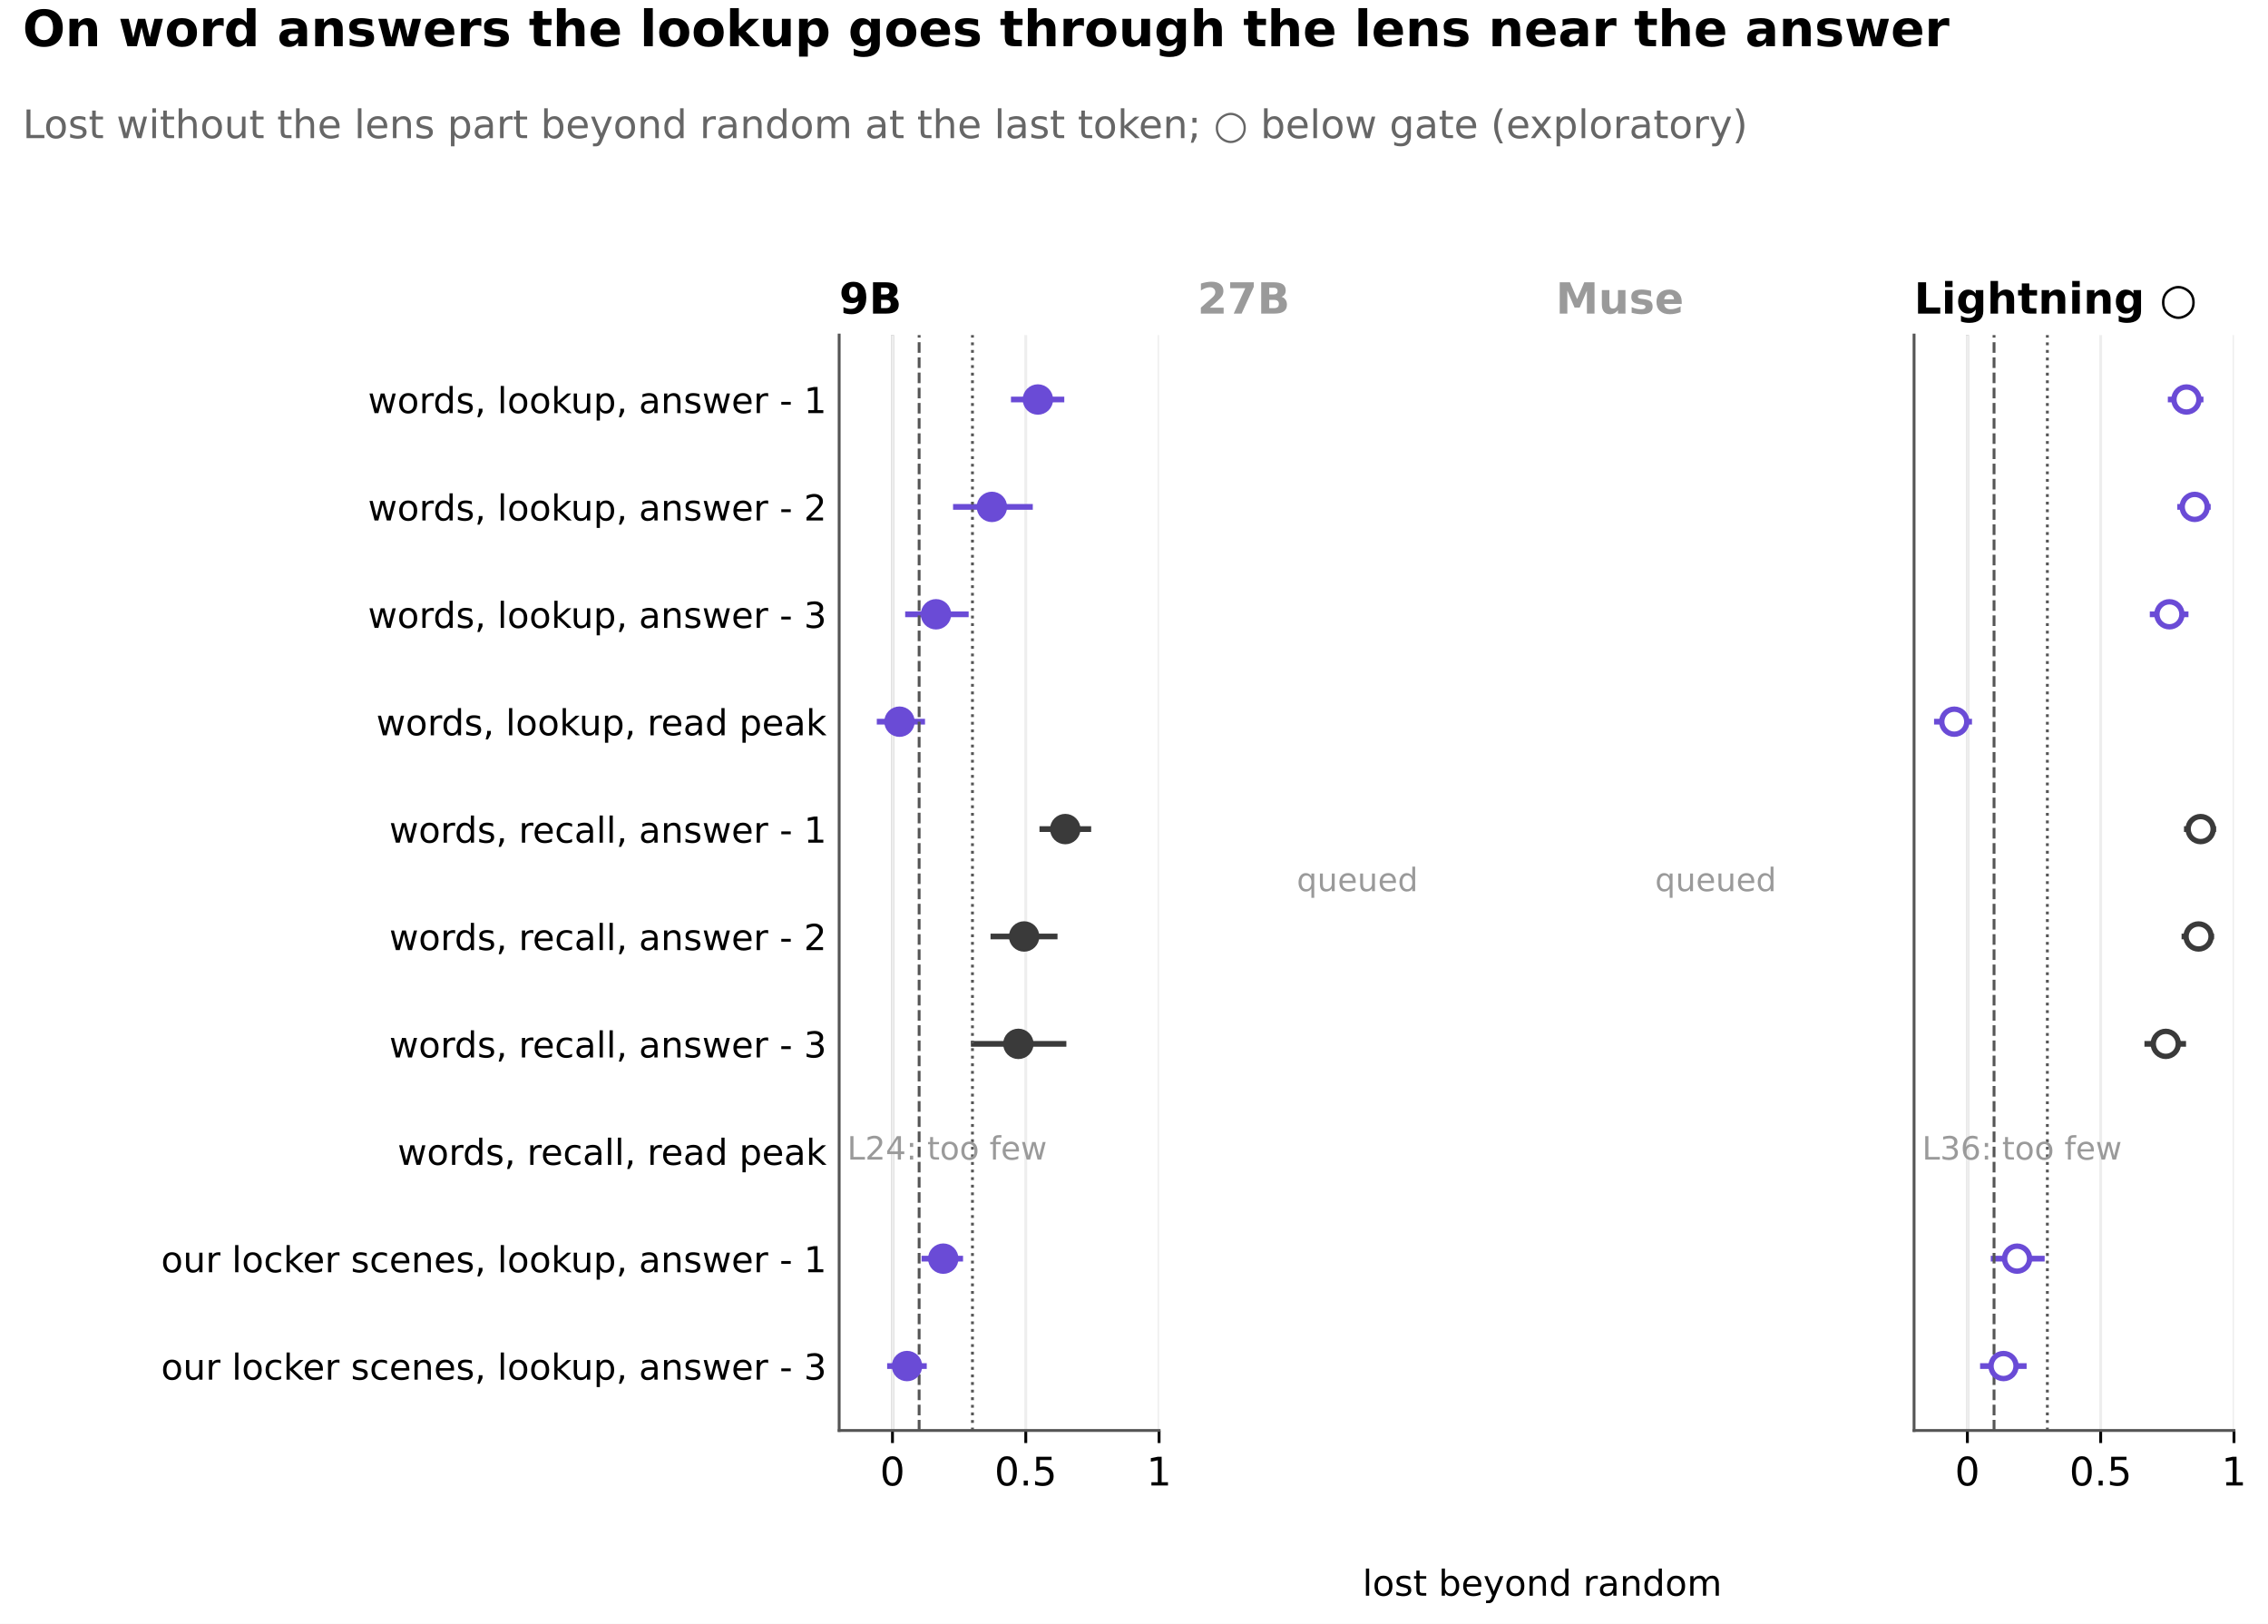
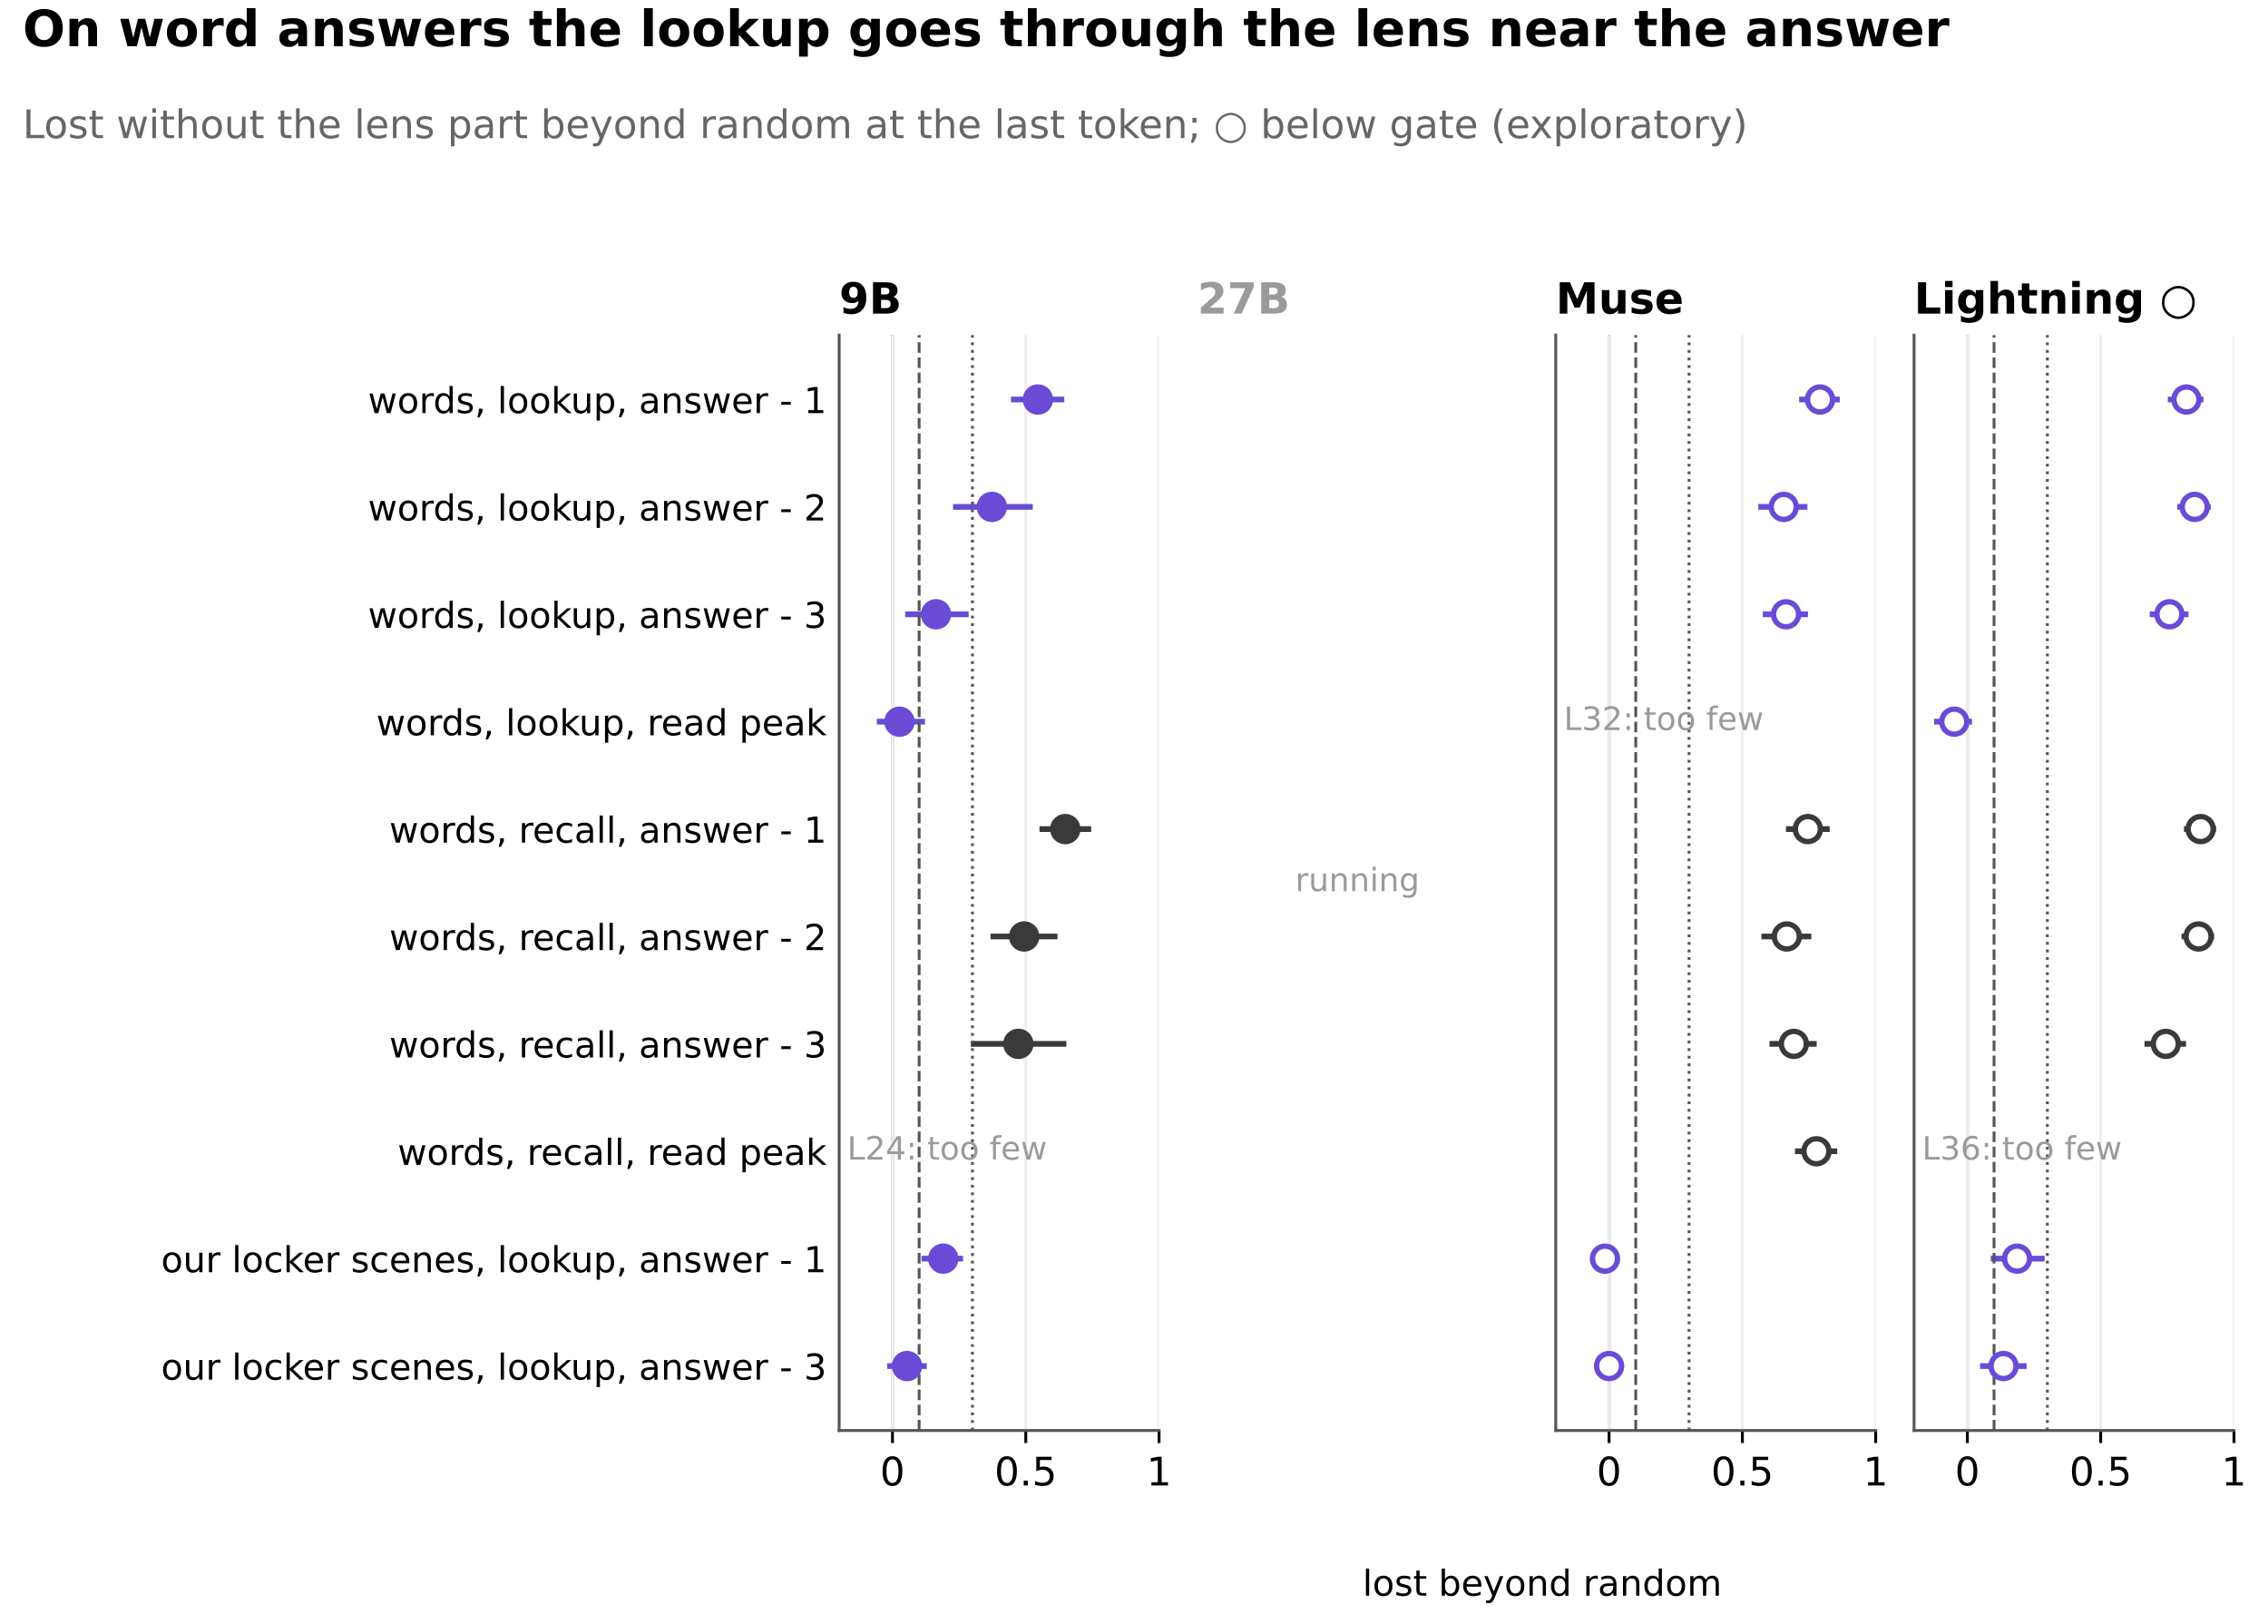
<svg xmlns="http://www.w3.org/2000/svg" xmlns:xlink="http://www.w3.org/1999/xlink" width="633.6pt" height="453.6pt" viewBox="0 0 633.6 453.6" version="1.1">
  <defs>
    <style type="text/css">*{stroke-linejoin: round; stroke-linecap: butt}</style>
  </defs>
  <g id="figure_1">
    <g id="patch_1">
      <path d="M 0 453.6  L 633.6 453.6  L 633.6 0  L 0 0  z " style="fill: #ffffff" />
    </g>
    <g id="axes_1">
      <g id="patch_2">
        <path d="M 234.432 399.6  L 323.804 399.6  L 323.804 93.6  L 234.432 93.6  z " style="fill: #ffffff" />
      </g>
      <g id="line2d_1">
-         <path d="M 249.327 399.6  L 249.327 93.6  " clip-path="url(#p5109d572df)" style="fill: none; stroke: #999999; stroke-width: 0.8; stroke-linecap: square" />
+         <path d="M 249.327 399.6  L 249.327 93.6  " clip-path="url(#pbdb21b9b25)" style="fill: none; stroke: #999999; stroke-width: 0.8; stroke-linecap: square" />
      </g>
      <g id="matplotlib.axis_1">
        <g id="xtick_1">
          <g id="line2d_2">
-             <path d="M 249.327 399.6  L 249.327 93.6  " clip-path="url(#p5109d572df)" style="fill: none; stroke: #eeeeee; stroke-width: 0.8; stroke-linecap: square" />
+             <path d="M 249.327 399.6  L 249.327 93.6  " clip-path="url(#pbdb21b9b25)" style="fill: none; stroke: #eeeeee; stroke-width: 0.8; stroke-linecap: square" />
          </g>
          <g id="line2d_3">
            <defs>
-               <path id="m0453954d26" d="M 0 0  L 0 3.5  " style="stroke: #000000; stroke-width: 0.8" />
+               <path id="md9a5974a42" d="M 0 0  L 0 3.5  " style="stroke: #000000; stroke-width: 0.8" />
            </defs>
            <g>
-               <use xlink:href="#m0453954d26" x="249.327" y="399.6" style="stroke: #000000; stroke-width: 0.8" />
+               <use xlink:href="#md9a5974a42" x="249.327" y="399.6" style="stroke: #000000; stroke-width: 0.8" />
            </g>
          </g>
          <g id="text_1">
            <text style="font-size: 11px; font-family: 'DejaVu Sans'; text-anchor: middle" x="249.327" y="414.957" transform="rotate(-0 249.3274 414.9574)">0</text>
          </g>
        </g>
        <g id="xtick_2">
          <g id="line2d_4">
-             <path d="M 286.566 399.6  L 286.566 93.6  " clip-path="url(#p5109d572df)" style="fill: none; stroke: #eeeeee; stroke-width: 0.8; stroke-linecap: square" />
+             <path d="M 286.566 399.6  L 286.566 93.6  " clip-path="url(#pbdb21b9b25)" style="fill: none; stroke: #eeeeee; stroke-width: 0.8; stroke-linecap: square" />
          </g>
          <g id="line2d_5">
            <g>
-               <use xlink:href="#m0453954d26" x="286.566" y="399.6" style="stroke: #000000; stroke-width: 0.8" />
+               <use xlink:href="#md9a5974a42" x="286.566" y="399.6" style="stroke: #000000; stroke-width: 0.8" />
            </g>
          </g>
          <g id="text_2">
            <text style="font-size: 11px; font-family: 'DejaVu Sans'; text-anchor: middle" x="286.566" y="414.957" transform="rotate(-0 286.5659 414.9574)">0.5</text>
          </g>
        </g>
        <g id="xtick_3">
          <g id="line2d_6">
-             <path d="M 323.804 399.6  L 323.804 93.6  " clip-path="url(#p5109d572df)" style="fill: none; stroke: #eeeeee; stroke-width: 0.8; stroke-linecap: square" />
+             <path d="M 323.804 399.6  L 323.804 93.6  " clip-path="url(#pbdb21b9b25)" style="fill: none; stroke: #eeeeee; stroke-width: 0.8; stroke-linecap: square" />
          </g>
          <g id="line2d_7">
            <g>
-               <use xlink:href="#m0453954d26" x="323.804" y="399.6" style="stroke: #000000; stroke-width: 0.8" />
+               <use xlink:href="#md9a5974a42" x="323.804" y="399.6" style="stroke: #000000; stroke-width: 0.8" />
            </g>
          </g>
          <g id="text_3">
            <text style="font-size: 11px; font-family: 'DejaVu Sans'; text-anchor: middle" x="323.804" y="414.957" transform="rotate(-0 323.8045 414.9574)">1</text>
          </g>
        </g>
      </g>
      <g id="matplotlib.axis_2">
        <g id="ytick_1">
          <g id="line2d_8" />
          <g id="text_4">
            <text style="font-size: 10px; font-family: 'DejaVu Sans'; text-anchor: end" x="230.932" y="115.399" transform="rotate(-0 230.932 115.3992)">words, lookup, answer - 1</text>
          </g>
        </g>
        <g id="ytick_2">
          <g id="line2d_9" />
          <g id="text_5">
            <text style="font-size: 10px; font-family: 'DejaVu Sans'; text-anchor: end" x="230.932" y="145.399" transform="rotate(-0 230.932 145.3992)">words, lookup, answer - 2</text>
          </g>
        </g>
        <g id="ytick_3">
          <g id="line2d_10" />
          <g id="text_6">
            <text style="font-size: 10px; font-family: 'DejaVu Sans'; text-anchor: end" x="230.932" y="175.399" transform="rotate(-0 230.932 175.3992)">words, lookup, answer - 3</text>
          </g>
        </g>
        <g id="ytick_4">
          <g id="line2d_11" />
          <g id="text_7">
            <text style="font-size: 10px; font-family: 'DejaVu Sans'; text-anchor: end" x="230.932" y="205.399" transform="rotate(-0 230.932 205.3992)">words, lookup, read peak</text>
          </g>
        </g>
        <g id="ytick_5">
          <g id="line2d_12" />
          <g id="text_8">
            <text style="font-size: 10px; font-family: 'DejaVu Sans'; text-anchor: end" x="230.932" y="235.399" transform="rotate(-0 230.932 235.3992)">words, recall, answer - 1</text>
          </g>
        </g>
        <g id="ytick_6">
          <g id="line2d_13" />
          <g id="text_9">
            <text style="font-size: 10px; font-family: 'DejaVu Sans'; text-anchor: end" x="230.932" y="265.399" transform="rotate(-0 230.932 265.3992)">words, recall, answer - 2</text>
          </g>
        </g>
        <g id="ytick_7">
          <g id="line2d_14" />
          <g id="text_10">
            <text style="font-size: 10px; font-family: 'DejaVu Sans'; text-anchor: end" x="230.932" y="295.399" transform="rotate(-0 230.932 295.3992)">words, recall, answer - 3</text>
          </g>
        </g>
        <g id="ytick_8">
          <g id="line2d_15" />
          <g id="text_11">
            <text style="font-size: 10px; font-family: 'DejaVu Sans'; text-anchor: end" x="230.932" y="325.399" transform="rotate(-0 230.932 325.3992)">words, recall, read peak</text>
          </g>
        </g>
        <g id="ytick_9">
          <g id="line2d_16" />
          <g id="text_12">
            <text style="font-size: 10px; font-family: 'DejaVu Sans'; text-anchor: end" x="230.932" y="355.399" transform="rotate(-0 230.932 355.3992)">our locker scenes, lookup, answer - 1</text>
          </g>
        </g>
        <g id="ytick_10">
          <g id="line2d_17" />
          <g id="text_13">
            <text style="font-size: 10px; font-family: 'DejaVu Sans'; text-anchor: end" x="230.932" y="385.399" transform="rotate(-0 230.932 385.3992)">our locker scenes, lookup, answer - 3</text>
          </g>
        </g>
      </g>
      <g id="line2d_18">
-         <path d="M 282.428 111.6  L 297.324 111.6  " clip-path="url(#p5109d572df)" style="fill: none; stroke: #6a4bd6; stroke-width: 1.6" />
+         <path d="M 282.428 111.6  L 297.324 111.6  " clip-path="url(#pbdb21b9b25)" style="fill: none; stroke: #6a4bd6; stroke-width: 1.6" />
      </g>
      <g id="line2d_19">
-         <path d="M 266.254 141.6  L 288.526 141.6  " clip-path="url(#p5109d572df)" style="fill: none; stroke: #6a4bd6; stroke-width: 1.6" />
+         <path d="M 266.254 141.6  L 288.526 141.6  " clip-path="url(#pbdb21b9b25)" style="fill: none; stroke: #6a4bd6; stroke-width: 1.6" />
      </g>
      <g id="line2d_20">
-         <path d="M 252.874 171.6  L 270.607 171.6  " clip-path="url(#p5109d572df)" style="fill: none; stroke: #6a4bd6; stroke-width: 1.6" />
+         <path d="M 252.874 171.6  L 270.607 171.6  " clip-path="url(#pbdb21b9b25)" style="fill: none; stroke: #6a4bd6; stroke-width: 1.6" />
      </g>
      <g id="line2d_21">
-         <path d="M 244.946 201.6  L 258.416 201.6  " clip-path="url(#p5109d572df)" style="fill: none; stroke: #6a4bd6; stroke-width: 1.6" />
+         <path d="M 244.946 201.6  L 258.416 201.6  " clip-path="url(#pbdb21b9b25)" style="fill: none; stroke: #6a4bd6; stroke-width: 1.6" />
      </g>
      <g id="line2d_22">
-         <path d="M 290.394 231.6  L 304.834 231.6  " clip-path="url(#p5109d572df)" style="fill: none; stroke: #3a3a3a; stroke-width: 1.6" />
+         <path d="M 290.394 231.6  L 304.834 231.6  " clip-path="url(#pbdb21b9b25)" style="fill: none; stroke: #3a3a3a; stroke-width: 1.6" />
      </g>
      <g id="line2d_23">
-         <path d="M 276.72 261.6  L 295.432 261.6  " clip-path="url(#p5109d572df)" style="fill: none; stroke: #3a3a3a; stroke-width: 1.6" />
+         <path d="M 276.72 261.6  L 295.432 261.6  " clip-path="url(#pbdb21b9b25)" style="fill: none; stroke: #3a3a3a; stroke-width: 1.6" />
      </g>
      <g id="line2d_24">
-         <path d="M 271.232 291.6  L 297.903 291.6  " clip-path="url(#p5109d572df)" style="fill: none; stroke: #3a3a3a; stroke-width: 1.6" />
+         <path d="M 271.232 291.6  L 297.903 291.6  " clip-path="url(#pbdb21b9b25)" style="fill: none; stroke: #3a3a3a; stroke-width: 1.6" />
      </g>
      <g id="line2d_25">
-         <path d="M 257.452 351.6  L 269.042 351.6  " clip-path="url(#p5109d572df)" style="fill: none; stroke: #6a4bd6; stroke-width: 1.6" />
+         <path d="M 257.452 351.6  L 269.042 351.6  " clip-path="url(#pbdb21b9b25)" style="fill: none; stroke: #6a4bd6; stroke-width: 1.6" />
      </g>
      <g id="line2d_26">
-         <path d="M 247.838 381.6  L 258.904 381.6  " clip-path="url(#p5109d572df)" style="fill: none; stroke: #6a4bd6; stroke-width: 1.6" />
+         <path d="M 247.838 381.6  L 258.904 381.6  " clip-path="url(#pbdb21b9b25)" style="fill: none; stroke: #6a4bd6; stroke-width: 1.6" />
      </g>
      <g id="line2d_27">
-         <path d="M 256.775 399.6  L 256.775 93.6  " clip-path="url(#p5109d572df)" style="fill: none; stroke-dasharray: 2.96,1.28; stroke-dashoffset: 0; stroke: #555555; stroke-width: 0.8" />
+         <path d="M 256.775 399.6  L 256.775 93.6  " clip-path="url(#pbdb21b9b25)" style="fill: none; stroke-dasharray: 2.96,1.28; stroke-dashoffset: 0; stroke: #555555; stroke-width: 0.8" />
      </g>
      <g id="line2d_28">
-         <path d="M 271.671 399.6  L 271.671 93.6  " clip-path="url(#p5109d572df)" style="fill: none; stroke-dasharray: 0.8,1.32; stroke-dashoffset: 0; stroke: #555555; stroke-width: 0.8" />
+         <path d="M 271.671 399.6  L 271.671 93.6  " clip-path="url(#pbdb21b9b25)" style="fill: none; stroke-dasharray: 0.8,1.32; stroke-dashoffset: 0; stroke: #555555; stroke-width: 0.8" />
      </g>
      <g id="patch_3">
        <path d="M 234.432 399.6  L 234.432 93.6  " style="fill: none; stroke: #555555; stroke-width: 0.8; stroke-linejoin: miter; stroke-linecap: square" />
      </g>
      <g id="patch_4">
        <path d="M 234.432 399.6  L 323.804 399.6  " style="fill: none; stroke: #555555; stroke-width: 0.8; stroke-linejoin: miter; stroke-linecap: square" />
      </g>
      <g id="line2d_29">
        <defs>
-           <path id="m55f20674cc" d="M 0 3.5  C 0.928 3.5 1.819 3.131 2.475 2.475  C 3.131 1.819 3.5 0.928 3.5 0  C 3.5 -0.928 3.131 -1.819 2.475 -2.475  C 1.819 -3.131 0.928 -3.5 0 -3.5  C -0.928 -3.5 -1.819 -3.131 -2.475 -2.475  C -3.131 -1.819 -3.5 -0.928 -3.5 0  C -3.5 0.928 -3.131 1.819 -2.475 2.475  C -1.819 3.131 -0.928 3.5 0 3.5  z " style="stroke: #6a4bd6; stroke-width: 1.5" />
+           <path id="m363d3392f1" d="M 0 3.5  C 0.928 3.5 1.819 3.131 2.475 2.475  C 3.131 1.819 3.5 0.928 3.5 0  C 3.5 -0.928 3.131 -1.819 2.475 -2.475  C 1.819 -3.131 0.928 -3.5 0 -3.5  C -0.928 -3.5 -1.819 -3.131 -2.475 -2.475  C -3.131 -1.819 -3.5 -0.928 -3.5 0  C -3.5 0.928 -3.131 1.819 -2.475 2.475  C -1.819 3.131 -0.928 3.5 0 3.5  z " style="stroke: #6a4bd6; stroke-width: 1.5" />
        </defs>
-         <g clip-path="url(#p5109d572df)">
-           <use xlink:href="#m55f20674cc" x="289.951" y="111.6" style="fill: #6a4bd6; stroke: #6a4bd6; stroke-width: 1.5" />
+         <g clip-path="url(#pbdb21b9b25)">
+           <use xlink:href="#m363d3392f1" x="289.951" y="111.6" style="fill: #6a4bd6; stroke: #6a4bd6; stroke-width: 1.5" />
        </g>
      </g>
      <g id="line2d_30">
-         <g clip-path="url(#p5109d572df)">
-           <use xlink:href="#m55f20674cc" x="277.099" y="141.6" style="fill: #6a4bd6; stroke: #6a4bd6; stroke-width: 1.5" />
+         <g clip-path="url(#pbdb21b9b25)">
+           <use xlink:href="#m363d3392f1" x="277.099" y="141.6" style="fill: #6a4bd6; stroke: #6a4bd6; stroke-width: 1.5" />
        </g>
      </g>
      <g id="line2d_31">
-         <g clip-path="url(#p5109d572df)">
-           <use xlink:href="#m55f20674cc" x="261.487" y="171.6" style="fill: #6a4bd6; stroke: #6a4bd6; stroke-width: 1.5" />
+         <g clip-path="url(#pbdb21b9b25)">
+           <use xlink:href="#m363d3392f1" x="261.487" y="171.6" style="fill: #6a4bd6; stroke: #6a4bd6; stroke-width: 1.5" />
        </g>
      </g>
      <g id="line2d_32">
-         <g clip-path="url(#p5109d572df)">
-           <use xlink:href="#m55f20674cc" x="251.287" y="201.6" style="fill: #6a4bd6; stroke: #6a4bd6; stroke-width: 1.5" />
+         <g clip-path="url(#pbdb21b9b25)">
+           <use xlink:href="#m363d3392f1" x="251.287" y="201.6" style="fill: #6a4bd6; stroke: #6a4bd6; stroke-width: 1.5" />
        </g>
      </g>
      <g id="line2d_33">
        <defs>
-           <path id="mc4dde8fb0e" d="M 0 3.5  C 0.928 3.5 1.819 3.131 2.475 2.475  C 3.131 1.819 3.5 0.928 3.5 0  C 3.5 -0.928 3.131 -1.819 2.475 -2.475  C 1.819 -3.131 0.928 -3.5 0 -3.5  C -0.928 -3.5 -1.819 -3.131 -2.475 -2.475  C -3.131 -1.819 -3.5 -0.928 -3.5 0  C -3.5 0.928 -3.131 1.819 -2.475 2.475  C -1.819 3.131 -0.928 3.5 0 3.5  z " style="stroke: #3a3a3a; stroke-width: 1.5" />
+           <path id="m120c2b0d1a" d="M 0 3.5  C 0.928 3.5 1.819 3.131 2.475 2.475  C 3.131 1.819 3.5 0.928 3.5 0  C 3.5 -0.928 3.131 -1.819 2.475 -2.475  C 1.819 -3.131 0.928 -3.5 0 -3.5  C -0.928 -3.5 -1.819 -3.131 -2.475 -2.475  C -3.131 -1.819 -3.5 -0.928 -3.5 0  C -3.5 0.928 -3.131 1.819 -2.475 2.475  C -1.819 3.131 -0.928 3.5 0 3.5  z " style="stroke: #3a3a3a; stroke-width: 1.5" />
        </defs>
-         <g clip-path="url(#p5109d572df)">
-           <use xlink:href="#mc4dde8fb0e" x="297.6" y="231.6" style="fill: #3a3a3a; stroke: #3a3a3a; stroke-width: 1.5" />
+         <g clip-path="url(#pbdb21b9b25)">
+           <use xlink:href="#m120c2b0d1a" x="297.6" y="231.6" style="fill: #3a3a3a; stroke: #3a3a3a; stroke-width: 1.5" />
        </g>
      </g>
      <g id="line2d_34">
-         <g clip-path="url(#p5109d572df)">
-           <use xlink:href="#mc4dde8fb0e" x="286.106" y="261.6" style="fill: #3a3a3a; stroke: #3a3a3a; stroke-width: 1.5" />
+         <g clip-path="url(#pbdb21b9b25)">
+           <use xlink:href="#m120c2b0d1a" x="286.106" y="261.6" style="fill: #3a3a3a; stroke: #3a3a3a; stroke-width: 1.5" />
        </g>
      </g>
      <g id="line2d_35">
-         <g clip-path="url(#p5109d572df)">
-           <use xlink:href="#mc4dde8fb0e" x="284.497" y="291.6" style="fill: #3a3a3a; stroke: #3a3a3a; stroke-width: 1.5" />
+         <g clip-path="url(#pbdb21b9b25)">
+           <use xlink:href="#m120c2b0d1a" x="284.497" y="291.6" style="fill: #3a3a3a; stroke: #3a3a3a; stroke-width: 1.5" />
        </g>
      </g>
      <g id="text_14">
        <text style="font-size: 9px; font-family: 'DejaVu Sans'; text-anchor: start; fill: #9a9a9a" x="236.666" y="323.938" transform="rotate(-0 236.6663 323.9382)">L24: too few</text>
      </g>
      <g id="line2d_36">
-         <g clip-path="url(#p5109d572df)">
-           <use xlink:href="#m55f20674cc" x="263.514" y="351.6" style="fill: #6a4bd6; stroke: #6a4bd6; stroke-width: 1.5" />
+         <g clip-path="url(#pbdb21b9b25)">
+           <use xlink:href="#m363d3392f1" x="263.514" y="351.6" style="fill: #6a4bd6; stroke: #6a4bd6; stroke-width: 1.5" />
        </g>
      </g>
      <g id="line2d_37">
-         <g clip-path="url(#p5109d572df)">
-           <use xlink:href="#m55f20674cc" x="253.39" y="381.6" style="fill: #6a4bd6; stroke: #6a4bd6; stroke-width: 1.5" />
+         <g clip-path="url(#pbdb21b9b25)">
+           <use xlink:href="#m363d3392f1" x="253.39" y="381.6" style="fill: #6a4bd6; stroke: #6a4bd6; stroke-width: 1.5" />
        </g>
      </g>
      <g id="text_15">
        <text style="font-weight: 700; font-size: 12px; font-family: 'DejaVu Sans'; text-anchor: start" x="234.432" y="87.6" transform="rotate(-0 234.432 87.6)">9B</text>
      </g>
    </g>
    <g id="axes_2">
      <g id="patch_5">
        <path d="M 334.529 399.6  L 423.902 399.6  L 423.902 93.6  L 334.529 93.6  z " style="fill: #ffffff" />
      </g>
      <g id="matplotlib.axis_3" />
      <g id="matplotlib.axis_4" />
      <g id="text_16">
-         <text style="font-size: 9px; font-family: 'DejaVu Sans'; text-anchor: middle; fill: #9a9a9a" x="379.215" y="248.938" transform="rotate(-0 379.2154 248.9382)">queued</text>
+         <text style="font-size: 9px; font-family: 'DejaVu Sans'; text-anchor: middle; fill: #9a9a9a" x="379.215" y="248.938" transform="rotate(-0 379.2154 248.9382)">running</text>
      </g>
      <g id="text_17">
        <text style="font-weight: 700; font-size: 12px; font-family: 'DejaVu Sans'; text-anchor: start; fill: #9a9a9a" x="334.529" y="87.6" transform="rotate(-0 334.5292 87.6)">27B</text>
      </g>
    </g>
    <g id="axes_3">
      <g id="patch_6">
        <path d="M 434.626 399.6  L 523.999 399.6  L 523.999 93.6  L 434.626 93.6  z " style="fill: #ffffff" />
      </g>
-       <g id="matplotlib.axis_5" />
-       <g id="matplotlib.axis_6" />
-       <g id="text_18">
-         <text style="font-size: 9px; font-family: 'DejaVu Sans'; text-anchor: middle; fill: #9a9a9a" x="479.313" y="248.938" transform="rotate(-0 479.3126 248.9382)">queued</text>
-       </g>
-       <g id="text_19">
-         <text style="font-weight: 700; font-size: 12px; font-family: 'DejaVu Sans'; text-anchor: start; fill: #9a9a9a" x="434.626" y="87.6" transform="rotate(-0 434.6263 87.6)">Muse</text>
-       </g>
-     </g>
-     <g id="axes_4">
-       <g id="patch_7">
-         <path d="M 534.724 399.6  L 624.096 399.6  L 624.096 93.6  L 534.724 93.6  z " style="fill: #ffffff" />
-       </g>
      <g id="line2d_38">
-         <path d="M 549.619 399.6  L 549.619 93.6  " clip-path="url(#p735b30fe03)" style="fill: none; stroke: #999999; stroke-width: 0.8; stroke-linecap: square" />
-       </g>
-       <g id="matplotlib.axis_7">
+         <path d="M 449.522 399.6  L 449.522 93.6  " clip-path="url(#pd16d28bd5a)" style="fill: none; stroke: #999999; stroke-width: 0.8; stroke-linecap: square" />
+       </g>
+       <g id="matplotlib.axis_5">
        <g id="xtick_4">
          <g id="line2d_39">
-             <path d="M 549.619 399.6  L 549.619 93.6  " clip-path="url(#p735b30fe03)" style="fill: none; stroke: #eeeeee; stroke-width: 0.8; stroke-linecap: square" />
+             <path d="M 449.522 399.6  L 449.522 93.6  " clip-path="url(#pd16d28bd5a)" style="fill: none; stroke: #eeeeee; stroke-width: 0.8; stroke-linecap: square" />
          </g>
          <g id="line2d_40">
            <g>
-               <use xlink:href="#m0453954d26" x="549.619" y="399.6" style="stroke: #000000; stroke-width: 0.8" />
-             </g>
-           </g>
-           <g id="text_20">
-             <text style="font-size: 11px; font-family: 'DejaVu Sans'; text-anchor: middle" x="549.619" y="414.957" transform="rotate(-0 549.6189 414.9574)">0</text>
+               <use xlink:href="#md9a5974a42" x="449.522" y="399.6" style="stroke: #000000; stroke-width: 0.8" />
+             </g>
+           </g>
+           <g id="text_18">
+             <text style="font-size: 11px; font-family: 'DejaVu Sans'; text-anchor: middle" x="449.522" y="414.957" transform="rotate(-0 449.5218 414.9574)">0</text>
          </g>
        </g>
        <g id="xtick_5">
          <g id="line2d_41">
-             <path d="M 586.857 399.6  L 586.857 93.6  " clip-path="url(#p735b30fe03)" style="fill: none; stroke: #eeeeee; stroke-width: 0.8; stroke-linecap: square" />
+             <path d="M 486.76 399.6  L 486.76 93.6  " clip-path="url(#pd16d28bd5a)" style="fill: none; stroke: #eeeeee; stroke-width: 0.8; stroke-linecap: square" />
          </g>
          <g id="line2d_42">
            <g>
-               <use xlink:href="#m0453954d26" x="586.857" y="399.6" style="stroke: #000000; stroke-width: 0.8" />
-             </g>
-           </g>
-           <g id="text_21">
-             <text style="font-size: 11px; font-family: 'DejaVu Sans'; text-anchor: middle" x="586.857" y="414.957" transform="rotate(-0 586.8575 414.9574)">0.5</text>
+               <use xlink:href="#md9a5974a42" x="486.76" y="399.6" style="stroke: #000000; stroke-width: 0.8" />
+             </g>
+           </g>
+           <g id="text_19">
+             <text style="font-size: 11px; font-family: 'DejaVu Sans'; text-anchor: middle" x="486.76" y="414.957" transform="rotate(-0 486.7603 414.9574)">0.5</text>
          </g>
        </g>
        <g id="xtick_6">
          <g id="line2d_43">
-             <path d="M 624.096 399.6  L 624.096 93.6  " clip-path="url(#p735b30fe03)" style="fill: none; stroke: #eeeeee; stroke-width: 0.8; stroke-linecap: square" />
+             <path d="M 523.999 399.6  L 523.999 93.6  " clip-path="url(#pd16d28bd5a)" style="fill: none; stroke: #eeeeee; stroke-width: 0.8; stroke-linecap: square" />
          </g>
          <g id="line2d_44">
            <g>
-               <use xlink:href="#m0453954d26" x="624.096" y="399.6" style="stroke: #000000; stroke-width: 0.8" />
-             </g>
-           </g>
-           <g id="text_22">
-             <text style="font-size: 11px; font-family: 'DejaVu Sans'; text-anchor: middle" x="624.096" y="414.957" transform="rotate(-0 624.096 414.9574)">1</text>
-           </g>
-         </g>
-       </g>
-       <g id="matplotlib.axis_8">
+               <use xlink:href="#md9a5974a42" x="523.999" y="399.6" style="stroke: #000000; stroke-width: 0.8" />
+             </g>
+           </g>
+           <g id="text_20">
+             <text style="font-size: 11px; font-family: 'DejaVu Sans'; text-anchor: middle" x="523.999" y="414.957" transform="rotate(-0 523.9988 414.9574)">1</text>
+           </g>
+         </g>
+       </g>
+       <g id="matplotlib.axis_6">
        <g id="ytick_11">
          <g id="line2d_45" />
        </g>
        <g id="ytick_12">
          <g id="line2d_46" />
        </g>
        <g id="ytick_13">
          <g id="line2d_47" />
        </g>
        <g id="ytick_14">
          <g id="line2d_48" />
        </g>
        <g id="ytick_15">
          <g id="line2d_49" />
        </g>
        <g id="ytick_16">
          <g id="line2d_50" />
        </g>
        <g id="ytick_17">
          <g id="line2d_51" />
        </g>
        <g id="ytick_18">
          <g id="line2d_52" />
        </g>
        <g id="ytick_19">
          <g id="line2d_53" />
        </g>
        <g id="ytick_20">
          <g id="line2d_54" />
        </g>
      </g>
      <g id="line2d_55">
-         <path d="M 605.617 111.6  L 615.568 111.6  " clip-path="url(#p735b30fe03)" style="fill: none; stroke: #6a4bd6; stroke-width: 1.6" />
+         <path d="M 502.621 111.6  L 513.985 111.6  " clip-path="url(#pd16d28bd5a)" style="fill: none; stroke: #6a4bd6; stroke-width: 1.6" />
      </g>
      <g id="line2d_56">
-         <path d="M 608.261 141.6  L 617.594 141.6  " clip-path="url(#p735b30fe03)" style="fill: none; stroke: #6a4bd6; stroke-width: 1.6" />
+         <path d="M 491.202 141.6  L 504.933 141.6  " clip-path="url(#pd16d28bd5a)" style="fill: none; stroke: #6a4bd6; stroke-width: 1.6" />
      </g>
      <g id="line2d_57">
-         <path d="M 600.577 171.6  L 611.381 171.6  " clip-path="url(#p735b30fe03)" style="fill: none; stroke: #6a4bd6; stroke-width: 1.6" />
+         <path d="M 492.463 171.6  L 505.093 171.6  " clip-path="url(#pd16d28bd5a)" style="fill: none; stroke: #6a4bd6; stroke-width: 1.6" />
      </g>
      <g id="line2d_58">
-         <path d="M 540.309 201.6  L 550.903 201.6  " clip-path="url(#p735b30fe03)" style="fill: none; stroke: #6a4bd6; stroke-width: 1.6" />
+         <path d="M 498.941 231.6  L 511.158 231.6  " clip-path="url(#pd16d28bd5a)" style="fill: none; stroke: #3a3a3a; stroke-width: 1.6" />
      </g>
      <g id="line2d_59">
-         <path d="M 610.132 231.6  L 619.094 231.6  " clip-path="url(#p735b30fe03)" style="fill: none; stroke: #3a3a3a; stroke-width: 1.6" />
+         <path d="M 492.08 261.6  L 506.022 261.6  " clip-path="url(#pd16d28bd5a)" style="fill: none; stroke: #3a3a3a; stroke-width: 1.6" />
      </g>
      <g id="line2d_60">
-         <path d="M 609.455 261.6  L 618.538 261.6  " clip-path="url(#p735b30fe03)" style="fill: none; stroke: #3a3a3a; stroke-width: 1.6" />
+         <path d="M 494.346 291.6  L 507.516 291.6  " clip-path="url(#pd16d28bd5a)" style="fill: none; stroke: #3a3a3a; stroke-width: 1.6" />
      </g>
      <g id="line2d_61">
-         <path d="M 599.085 291.6  L 610.701 291.6  " clip-path="url(#p735b30fe03)" style="fill: none; stroke: #3a3a3a; stroke-width: 1.6" />
+         <path d="M 501.451 321.6  L 513.257 321.6  " clip-path="url(#pd16d28bd5a)" style="fill: none; stroke: #3a3a3a; stroke-width: 1.6" />
      </g>
      <g id="line2d_62">
-         <path d="M 556.152 351.6  L 571.206 351.6  " clip-path="url(#p735b30fe03)" style="fill: none; stroke: #6a4bd6; stroke-width: 1.6" />
+         <path d="M 445.975 351.6  L 449.522 351.6  " clip-path="url(#pd16d28bd5a)" style="fill: none; stroke: #6a4bd6; stroke-width: 1.6" />
      </g>
      <g id="line2d_63">
-         <path d="M 553.165 381.6  L 566.169 381.6  " clip-path="url(#p735b30fe03)" style="fill: none; stroke: #6a4bd6; stroke-width: 1.6" />
+         <path d="M 449.522 381.6  L 449.522 381.6  " clip-path="url(#pd16d28bd5a)" style="fill: none; stroke: #6a4bd6; stroke-width: 1.6" />
      </g>
      <g id="line2d_64">
-         <path d="M 557.067 399.6  L 557.067 93.6  " clip-path="url(#p735b30fe03)" style="fill: none; stroke-dasharray: 2.96,1.28; stroke-dashoffset: 0; stroke: #555555; stroke-width: 0.8" />
+         <path d="M 456.969 399.6  L 456.969 93.6  " clip-path="url(#pd16d28bd5a)" style="fill: none; stroke-dasharray: 2.96,1.28; stroke-dashoffset: 0; stroke: #555555; stroke-width: 0.8" />
      </g>
      <g id="line2d_65">
-         <path d="M 571.962 399.6  L 571.962 93.6  " clip-path="url(#p735b30fe03)" style="fill: none; stroke-dasharray: 0.8,1.32; stroke-dashoffset: 0; stroke: #555555; stroke-width: 0.8" />
+         <path d="M 471.865 399.6  L 471.865 93.6  " clip-path="url(#pd16d28bd5a)" style="fill: none; stroke-dasharray: 0.8,1.32; stroke-dashoffset: 0; stroke: #555555; stroke-width: 0.8" />
+       </g>
+       <g id="patch_7">
+         <path d="M 434.626 399.6  L 434.626 93.6  " style="fill: none; stroke: #555555; stroke-width: 0.8; stroke-linejoin: miter; stroke-linecap: square" />
      </g>
      <g id="patch_8">
-         <path d="M 534.724 399.6  L 534.724 93.6  " style="fill: none; stroke: #555555; stroke-width: 0.8; stroke-linejoin: miter; stroke-linecap: square" />
-       </g>
-       <g id="patch_9">
-         <path d="M 534.724 399.6  L 624.096 399.6  " style="fill: none; stroke: #555555; stroke-width: 0.8; stroke-linejoin: miter; stroke-linecap: square" />
+         <path d="M 434.626 399.6  L 523.999 399.6  " style="fill: none; stroke: #555555; stroke-width: 0.8; stroke-linejoin: miter; stroke-linecap: square" />
      </g>
      <g id="line2d_66">
        <defs>
-           <path id="mde7c960539" d="M 0 3.5  C 0.928 3.5 1.819 3.131 2.475 2.475  C 3.131 1.819 3.5 0.928 3.5 0  C 3.5 -0.928 3.131 -1.819 2.475 -2.475  C 1.819 -3.131 0.928 -3.5 0 -3.5  C -0.928 -3.5 -1.819 -3.131 -2.475 -2.475  C -3.131 -1.819 -3.5 -0.928 -3.5 0  C -3.5 0.928 -3.131 1.819 -2.475 2.475  C -1.819 3.131 -0.928 3.5 0 3.5  z " style="stroke: #6a4bd6; stroke-width: 1.5" />
+           <path id="ma2bb267989" d="M 0 3.5  C 0.928 3.5 1.819 3.131 2.475 2.475  C 3.131 1.819 3.5 0.928 3.5 0  C 3.5 -0.928 3.131 -1.819 2.475 -2.475  C 1.819 -3.131 0.928 -3.5 0 -3.5  C -0.928 -3.5 -1.819 -3.131 -2.475 -2.475  C -3.131 -1.819 -3.5 -0.928 -3.5 0  C -3.5 0.928 -3.131 1.819 -2.475 2.475  C -1.819 3.131 -0.928 3.5 0 3.5  z " style="stroke: #6a4bd6; stroke-width: 1.5" />
        </defs>
-         <g clip-path="url(#p735b30fe03)">
-           <use xlink:href="#mde7c960539" x="610.817" y="111.6" style="fill: #ffffff; stroke: #6a4bd6; stroke-width: 1.5" />
+         <g clip-path="url(#pd16d28bd5a)">
+           <use xlink:href="#ma2bb267989" x="508.456" y="111.6" style="fill: #ffffff; stroke: #6a4bd6; stroke-width: 1.5" />
        </g>
      </g>
      <g id="line2d_67">
-         <g clip-path="url(#p735b30fe03)">
-           <use xlink:href="#mde7c960539" x="613.127" y="141.6" style="fill: #ffffff; stroke: #6a4bd6; stroke-width: 1.5" />
+         <g clip-path="url(#pd16d28bd5a)">
+           <use xlink:href="#ma2bb267989" x="498.317" y="141.6" style="fill: #ffffff; stroke: #6a4bd6; stroke-width: 1.5" />
        </g>
      </g>
      <g id="line2d_68">
-         <g clip-path="url(#p735b30fe03)">
-           <use xlink:href="#mde7c960539" x="606.059" y="171.6" style="fill: #ffffff; stroke: #6a4bd6; stroke-width: 1.5" />
-         </g>
+         <g clip-path="url(#pd16d28bd5a)">
+           <use xlink:href="#ma2bb267989" x="498.959" y="171.6" style="fill: #ffffff; stroke: #6a4bd6; stroke-width: 1.5" />
+         </g>
+       </g>
+       <g id="text_21">
+         <text style="font-size: 9px; font-family: 'DejaVu Sans'; text-anchor: start; fill: #9a9a9a" x="436.861" y="203.938" transform="rotate(-0 436.8607 203.9382)">L32: too few</text>
      </g>
      <g id="line2d_69">
-         <g clip-path="url(#p735b30fe03)">
-           <use xlink:href="#mde7c960539" x="545.956" y="201.6" style="fill: #ffffff; stroke: #6a4bd6; stroke-width: 1.5" />
+         <defs>
+           <path id="m3633633ac5" d="M 0 3.5  C 0.928 3.5 1.819 3.131 2.475 2.475  C 3.131 1.819 3.5 0.928 3.5 0  C 3.5 -0.928 3.131 -1.819 2.475 -2.475  C 1.819 -3.131 0.928 -3.5 0 -3.5  C -0.928 -3.5 -1.819 -3.131 -2.475 -2.475  C -3.131 -1.819 -3.5 -0.928 -3.5 0  C -3.5 0.928 -3.131 1.819 -2.475 2.475  C -1.819 3.131 -0.928 3.5 0 3.5  z " style="stroke: #3a3a3a; stroke-width: 1.5" />
+         </defs>
+         <g clip-path="url(#pd16d28bd5a)">
+           <use xlink:href="#m3633633ac5" x="505.053" y="231.6" style="fill: #ffffff; stroke: #3a3a3a; stroke-width: 1.5" />
        </g>
      </g>
      <g id="line2d_70">
-         <defs>
-           <path id="m99c86cc333" d="M 0 3.5  C 0.928 3.5 1.819 3.131 2.475 2.475  C 3.131 1.819 3.5 0.928 3.5 0  C 3.5 -0.928 3.131 -1.819 2.475 -2.475  C 1.819 -3.131 0.928 -3.5 0 -3.5  C -0.928 -3.5 -1.819 -3.131 -2.475 -2.475  C -3.131 -1.819 -3.5 -0.928 -3.5 0  C -3.5 0.928 -3.131 1.819 -2.475 2.475  C -1.819 3.131 -0.928 3.5 0 3.5  z " style="stroke: #3a3a3a; stroke-width: 1.5" />
-         </defs>
-         <g clip-path="url(#p735b30fe03)">
-           <use xlink:href="#m99c86cc333" x="614.786" y="231.6" style="fill: #ffffff; stroke: #3a3a3a; stroke-width: 1.5" />
+         <g clip-path="url(#pd16d28bd5a)">
+           <use xlink:href="#m3633633ac5" x="499.173" y="261.6" style="fill: #ffffff; stroke: #3a3a3a; stroke-width: 1.5" />
        </g>
      </g>
      <g id="line2d_71">
-         <g clip-path="url(#p735b30fe03)">
-           <use xlink:href="#m99c86cc333" x="614.205" y="261.6" style="fill: #ffffff; stroke: #3a3a3a; stroke-width: 1.5" />
+         <g clip-path="url(#pd16d28bd5a)">
+           <use xlink:href="#m3633633ac5" x="501.133" y="291.6" style="fill: #ffffff; stroke: #3a3a3a; stroke-width: 1.5" />
        </g>
      </g>
      <g id="line2d_72">
-         <g clip-path="url(#p735b30fe03)">
-           <use xlink:href="#m99c86cc333" x="605.044" y="291.6" style="fill: #ffffff; stroke: #3a3a3a; stroke-width: 1.5" />
-         </g>
-       </g>
-       <g id="text_23">
+         <g clip-path="url(#pd16d28bd5a)">
+           <use xlink:href="#m3633633ac5" x="507.448" y="321.6" style="fill: #ffffff; stroke: #3a3a3a; stroke-width: 1.5" />
+         </g>
+       </g>
+       <g id="line2d_73">
+         <g clip-path="url(#pd16d28bd5a)">
+           <use xlink:href="#ma2bb267989" x="448.376" y="351.6" style="fill: #ffffff; stroke: #6a4bd6; stroke-width: 1.5" />
+         </g>
+       </g>
+       <g id="line2d_74">
+         <g clip-path="url(#pd16d28bd5a)">
+           <use xlink:href="#ma2bb267989" x="449.522" y="381.6" style="fill: #ffffff; stroke: #6a4bd6; stroke-width: 1.5" />
+         </g>
+       </g>
+       <g id="text_22">
+         <text style="font-weight: 700; font-size: 12px; font-family: 'DejaVu Sans'; text-anchor: start" x="434.626" y="87.6" transform="rotate(-0 434.6263 87.6)">Muse</text>
+       </g>
+     </g>
+     <g id="axes_4">
+       <g id="patch_9">
+         <path d="M 534.724 399.6  L 624.096 399.6  L 624.096 93.6  L 534.724 93.6  z " style="fill: #ffffff" />
+       </g>
+       <g id="line2d_75">
+         <path d="M 549.619 399.6  L 549.619 93.6  " clip-path="url(#p5dd8ed1de7)" style="fill: none; stroke: #999999; stroke-width: 0.8; stroke-linecap: square" />
+       </g>
+       <g id="matplotlib.axis_7">
+         <g id="xtick_7">
+           <g id="line2d_76">
+             <path d="M 549.619 399.6  L 549.619 93.6  " clip-path="url(#p5dd8ed1de7)" style="fill: none; stroke: #eeeeee; stroke-width: 0.8; stroke-linecap: square" />
+           </g>
+           <g id="line2d_77">
+             <g>
+               <use xlink:href="#md9a5974a42" x="549.619" y="399.6" style="stroke: #000000; stroke-width: 0.8" />
+             </g>
+           </g>
+           <g id="text_23">
+             <text style="font-size: 11px; font-family: 'DejaVu Sans'; text-anchor: middle" x="549.619" y="414.957" transform="rotate(-0 549.6189 414.9574)">0</text>
+           </g>
+         </g>
+         <g id="xtick_8">
+           <g id="line2d_78">
+             <path d="M 586.857 399.6  L 586.857 93.6  " clip-path="url(#p5dd8ed1de7)" style="fill: none; stroke: #eeeeee; stroke-width: 0.8; stroke-linecap: square" />
+           </g>
+           <g id="line2d_79">
+             <g>
+               <use xlink:href="#md9a5974a42" x="586.857" y="399.6" style="stroke: #000000; stroke-width: 0.8" />
+             </g>
+           </g>
+           <g id="text_24">
+             <text style="font-size: 11px; font-family: 'DejaVu Sans'; text-anchor: middle" x="586.857" y="414.957" transform="rotate(-0 586.8575 414.9574)">0.5</text>
+           </g>
+         </g>
+         <g id="xtick_9">
+           <g id="line2d_80">
+             <path d="M 624.096 399.6  L 624.096 93.6  " clip-path="url(#p5dd8ed1de7)" style="fill: none; stroke: #eeeeee; stroke-width: 0.8; stroke-linecap: square" />
+           </g>
+           <g id="line2d_81">
+             <g>
+               <use xlink:href="#md9a5974a42" x="624.096" y="399.6" style="stroke: #000000; stroke-width: 0.8" />
+             </g>
+           </g>
+           <g id="text_25">
+             <text style="font-size: 11px; font-family: 'DejaVu Sans'; text-anchor: middle" x="624.096" y="414.957" transform="rotate(-0 624.096 414.9574)">1</text>
+           </g>
+         </g>
+       </g>
+       <g id="matplotlib.axis_8">
+         <g id="ytick_21">
+           <g id="line2d_82" />
+         </g>
+         <g id="ytick_22">
+           <g id="line2d_83" />
+         </g>
+         <g id="ytick_23">
+           <g id="line2d_84" />
+         </g>
+         <g id="ytick_24">
+           <g id="line2d_85" />
+         </g>
+         <g id="ytick_25">
+           <g id="line2d_86" />
+         </g>
+         <g id="ytick_26">
+           <g id="line2d_87" />
+         </g>
+         <g id="ytick_27">
+           <g id="line2d_88" />
+         </g>
+         <g id="ytick_28">
+           <g id="line2d_89" />
+         </g>
+         <g id="ytick_29">
+           <g id="line2d_90" />
+         </g>
+         <g id="ytick_30">
+           <g id="line2d_91" />
+         </g>
+       </g>
+       <g id="line2d_92">
+         <path d="M 605.617 111.6  L 615.568 111.6  " clip-path="url(#p5dd8ed1de7)" style="fill: none; stroke: #6a4bd6; stroke-width: 1.6" />
+       </g>
+       <g id="line2d_93">
+         <path d="M 608.261 141.6  L 617.594 141.6  " clip-path="url(#p5dd8ed1de7)" style="fill: none; stroke: #6a4bd6; stroke-width: 1.6" />
+       </g>
+       <g id="line2d_94">
+         <path d="M 600.577 171.6  L 611.381 171.6  " clip-path="url(#p5dd8ed1de7)" style="fill: none; stroke: #6a4bd6; stroke-width: 1.6" />
+       </g>
+       <g id="line2d_95">
+         <path d="M 540.309 201.6  L 550.903 201.6  " clip-path="url(#p5dd8ed1de7)" style="fill: none; stroke: #6a4bd6; stroke-width: 1.6" />
+       </g>
+       <g id="line2d_96">
+         <path d="M 610.132 231.6  L 619.094 231.6  " clip-path="url(#p5dd8ed1de7)" style="fill: none; stroke: #3a3a3a; stroke-width: 1.6" />
+       </g>
+       <g id="line2d_97">
+         <path d="M 609.455 261.6  L 618.538 261.6  " clip-path="url(#p5dd8ed1de7)" style="fill: none; stroke: #3a3a3a; stroke-width: 1.6" />
+       </g>
+       <g id="line2d_98">
+         <path d="M 599.085 291.6  L 610.701 291.6  " clip-path="url(#p5dd8ed1de7)" style="fill: none; stroke: #3a3a3a; stroke-width: 1.6" />
+       </g>
+       <g id="line2d_99">
+         <path d="M 556.152 351.6  L 571.206 351.6  " clip-path="url(#p5dd8ed1de7)" style="fill: none; stroke: #6a4bd6; stroke-width: 1.6" />
+       </g>
+       <g id="line2d_100">
+         <path d="M 553.165 381.6  L 566.169 381.6  " clip-path="url(#p5dd8ed1de7)" style="fill: none; stroke: #6a4bd6; stroke-width: 1.6" />
+       </g>
+       <g id="line2d_101">
+         <path d="M 557.067 399.6  L 557.067 93.6  " clip-path="url(#p5dd8ed1de7)" style="fill: none; stroke-dasharray: 2.96,1.28; stroke-dashoffset: 0; stroke: #555555; stroke-width: 0.8" />
+       </g>
+       <g id="line2d_102">
+         <path d="M 571.962 399.6  L 571.962 93.6  " clip-path="url(#p5dd8ed1de7)" style="fill: none; stroke-dasharray: 0.8,1.32; stroke-dashoffset: 0; stroke: #555555; stroke-width: 0.8" />
+       </g>
+       <g id="patch_10">
+         <path d="M 534.724 399.6  L 534.724 93.6  " style="fill: none; stroke: #555555; stroke-width: 0.8; stroke-linejoin: miter; stroke-linecap: square" />
+       </g>
+       <g id="patch_11">
+         <path d="M 534.724 399.6  L 624.096 399.6  " style="fill: none; stroke: #555555; stroke-width: 0.8; stroke-linejoin: miter; stroke-linecap: square" />
+       </g>
+       <g id="line2d_103">
+         <g clip-path="url(#p5dd8ed1de7)">
+           <use xlink:href="#ma2bb267989" x="610.817" y="111.6" style="fill: #ffffff; stroke: #6a4bd6; stroke-width: 1.5" />
+         </g>
+       </g>
+       <g id="line2d_104">
+         <g clip-path="url(#p5dd8ed1de7)">
+           <use xlink:href="#ma2bb267989" x="613.127" y="141.6" style="fill: #ffffff; stroke: #6a4bd6; stroke-width: 1.5" />
+         </g>
+       </g>
+       <g id="line2d_105">
+         <g clip-path="url(#p5dd8ed1de7)">
+           <use xlink:href="#ma2bb267989" x="606.059" y="171.6" style="fill: #ffffff; stroke: #6a4bd6; stroke-width: 1.5" />
+         </g>
+       </g>
+       <g id="line2d_106">
+         <g clip-path="url(#p5dd8ed1de7)">
+           <use xlink:href="#ma2bb267989" x="545.956" y="201.6" style="fill: #ffffff; stroke: #6a4bd6; stroke-width: 1.5" />
+         </g>
+       </g>
+       <g id="line2d_107">
+         <g clip-path="url(#p5dd8ed1de7)">
+           <use xlink:href="#m3633633ac5" x="614.786" y="231.6" style="fill: #ffffff; stroke: #3a3a3a; stroke-width: 1.5" />
+         </g>
+       </g>
+       <g id="line2d_108">
+         <g clip-path="url(#p5dd8ed1de7)">
+           <use xlink:href="#m3633633ac5" x="614.205" y="261.6" style="fill: #ffffff; stroke: #3a3a3a; stroke-width: 1.5" />
+         </g>
+       </g>
+       <g id="line2d_109">
+         <g clip-path="url(#p5dd8ed1de7)">
+           <use xlink:href="#m3633633ac5" x="605.044" y="291.6" style="fill: #ffffff; stroke: #3a3a3a; stroke-width: 1.5" />
+         </g>
+       </g>
+       <g id="text_26">
        <text style="font-size: 9px; font-family: 'DejaVu Sans'; text-anchor: start; fill: #9a9a9a" x="536.958" y="323.938" transform="rotate(-0 536.9578 323.9382)">L36: too few</text>
      </g>
-       <g id="line2d_73">
-         <g clip-path="url(#p735b30fe03)">
-           <use xlink:href="#mde7c960539" x="563.504" y="351.6" style="fill: #ffffff; stroke: #6a4bd6; stroke-width: 1.5" />
-         </g>
-       </g>
-       <g id="line2d_74">
-         <g clip-path="url(#p735b30fe03)">
-           <use xlink:href="#mde7c960539" x="559.718" y="381.6" style="fill: #ffffff; stroke: #6a4bd6; stroke-width: 1.5" />
-         </g>
-       </g>
-       <g id="text_24">
+       <g id="line2d_110">
+         <g clip-path="url(#p5dd8ed1de7)">
+           <use xlink:href="#ma2bb267989" x="563.504" y="351.6" style="fill: #ffffff; stroke: #6a4bd6; stroke-width: 1.5" />
+         </g>
+       </g>
+       <g id="line2d_111">
+         <g clip-path="url(#p5dd8ed1de7)">
+           <use xlink:href="#ma2bb267989" x="559.718" y="381.6" style="fill: #ffffff; stroke: #6a4bd6; stroke-width: 1.5" />
+         </g>
+       </g>
+       <g id="text_27">
        <text style="font-weight: 700; font-size: 12px; font-family: 'DejaVu Sans'; text-anchor: start" x="534.724" y="87.6" transform="rotate(-0 534.7235 87.6)">Lightning ○</text>
      </g>
    </g>
-     <g id="text_25">
+     <g id="text_28">
      <text style="font-weight: 700; font-size: 14px; font-family: 'DejaVu Sans'; text-anchor: start" x="6.336" y="12.906" transform="rotate(-0 6.336 12.90581)">On word answers the lookup goes through the lens near the answer</text>
    </g>
-     <g id="text_26">
+     <g id="text_29">
      <text style="font-size: 11px; font-family: 'DejaVu Sans'; text-anchor: start; fill: #666666" x="6.336" y="38.598" transform="rotate(-0 6.336 38.59828)">Lost without the lens part beyond random at the last token; ○ below gate (exploratory)</text>
    </g>
-     <g id="text_27">
+     <g id="text_30">
      <text style="font-size: 10px; font-family: 'DejaVu Sans'; text-anchor: middle" x="430.848" y="445.754" transform="rotate(-0 430.848 445.7545)">lost beyond random</text>
    </g>
  </g>
  <defs>
-     <clipPath id="p5109d572df">
+     <clipPath id="pbdb21b9b25">
      <rect x="234.432" y="93.6" width="89.372" height="306" />
    </clipPath>
-     <clipPath id="p735b30fe03">
+     <clipPath id="pd16d28bd5a">
+       <rect x="434.626" y="93.6" width="89.372" height="306" />
+     </clipPath>
+     <clipPath id="p5dd8ed1de7">
      <rect x="534.724" y="93.6" width="89.372" height="306" />
    </clipPath>
  </defs>
</svg>
